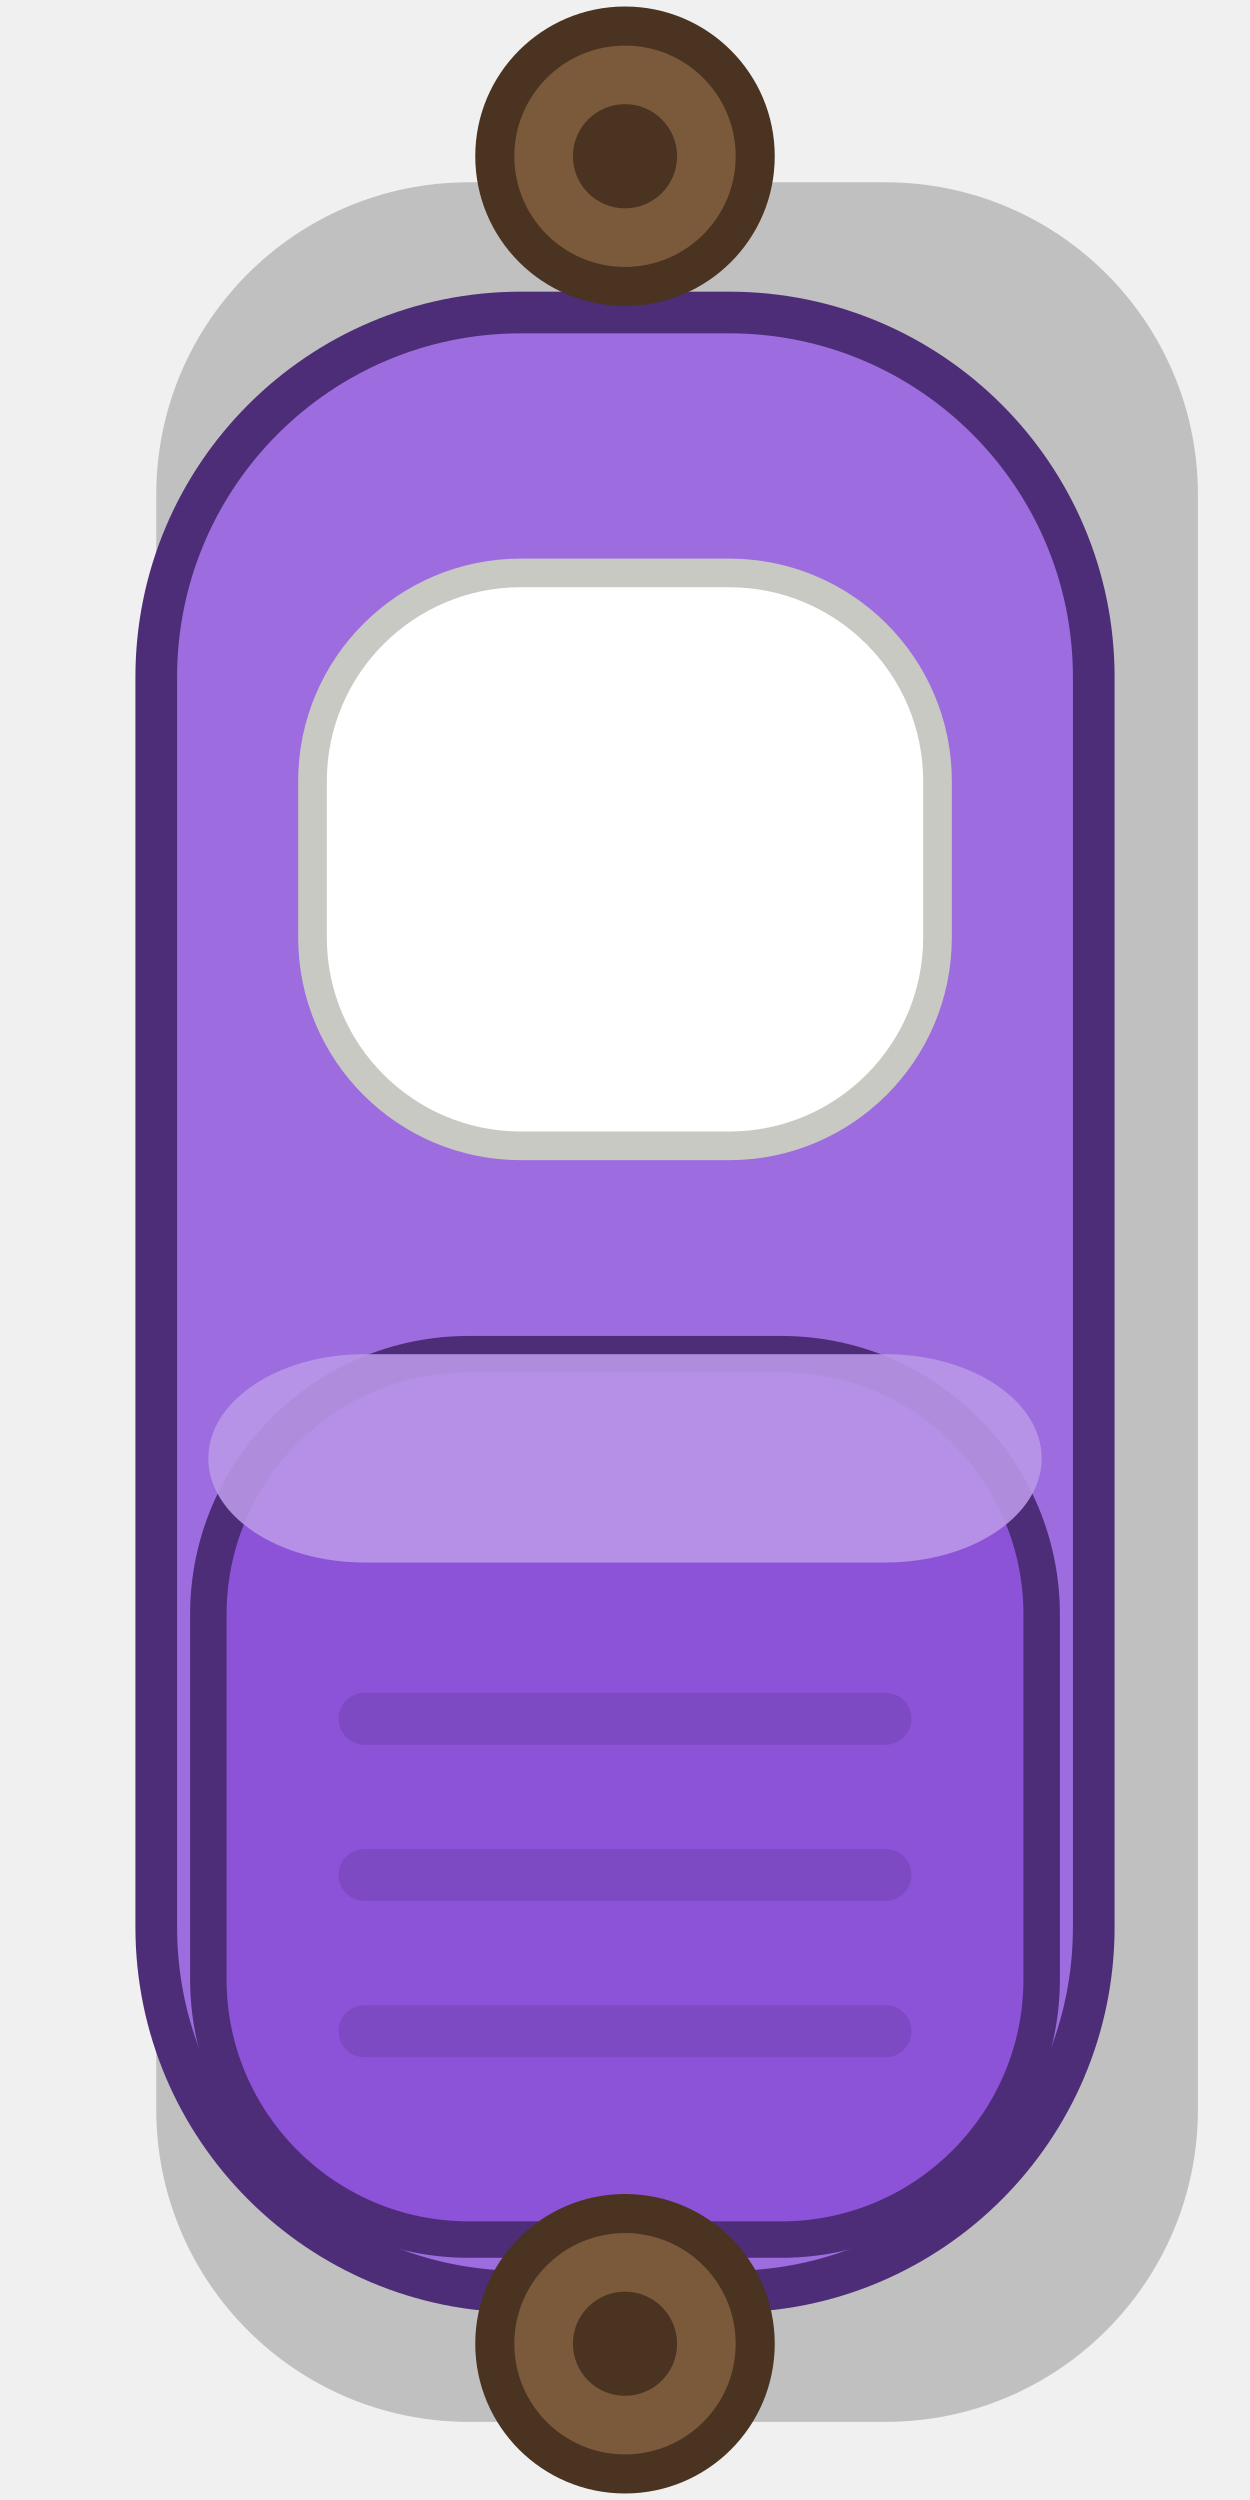
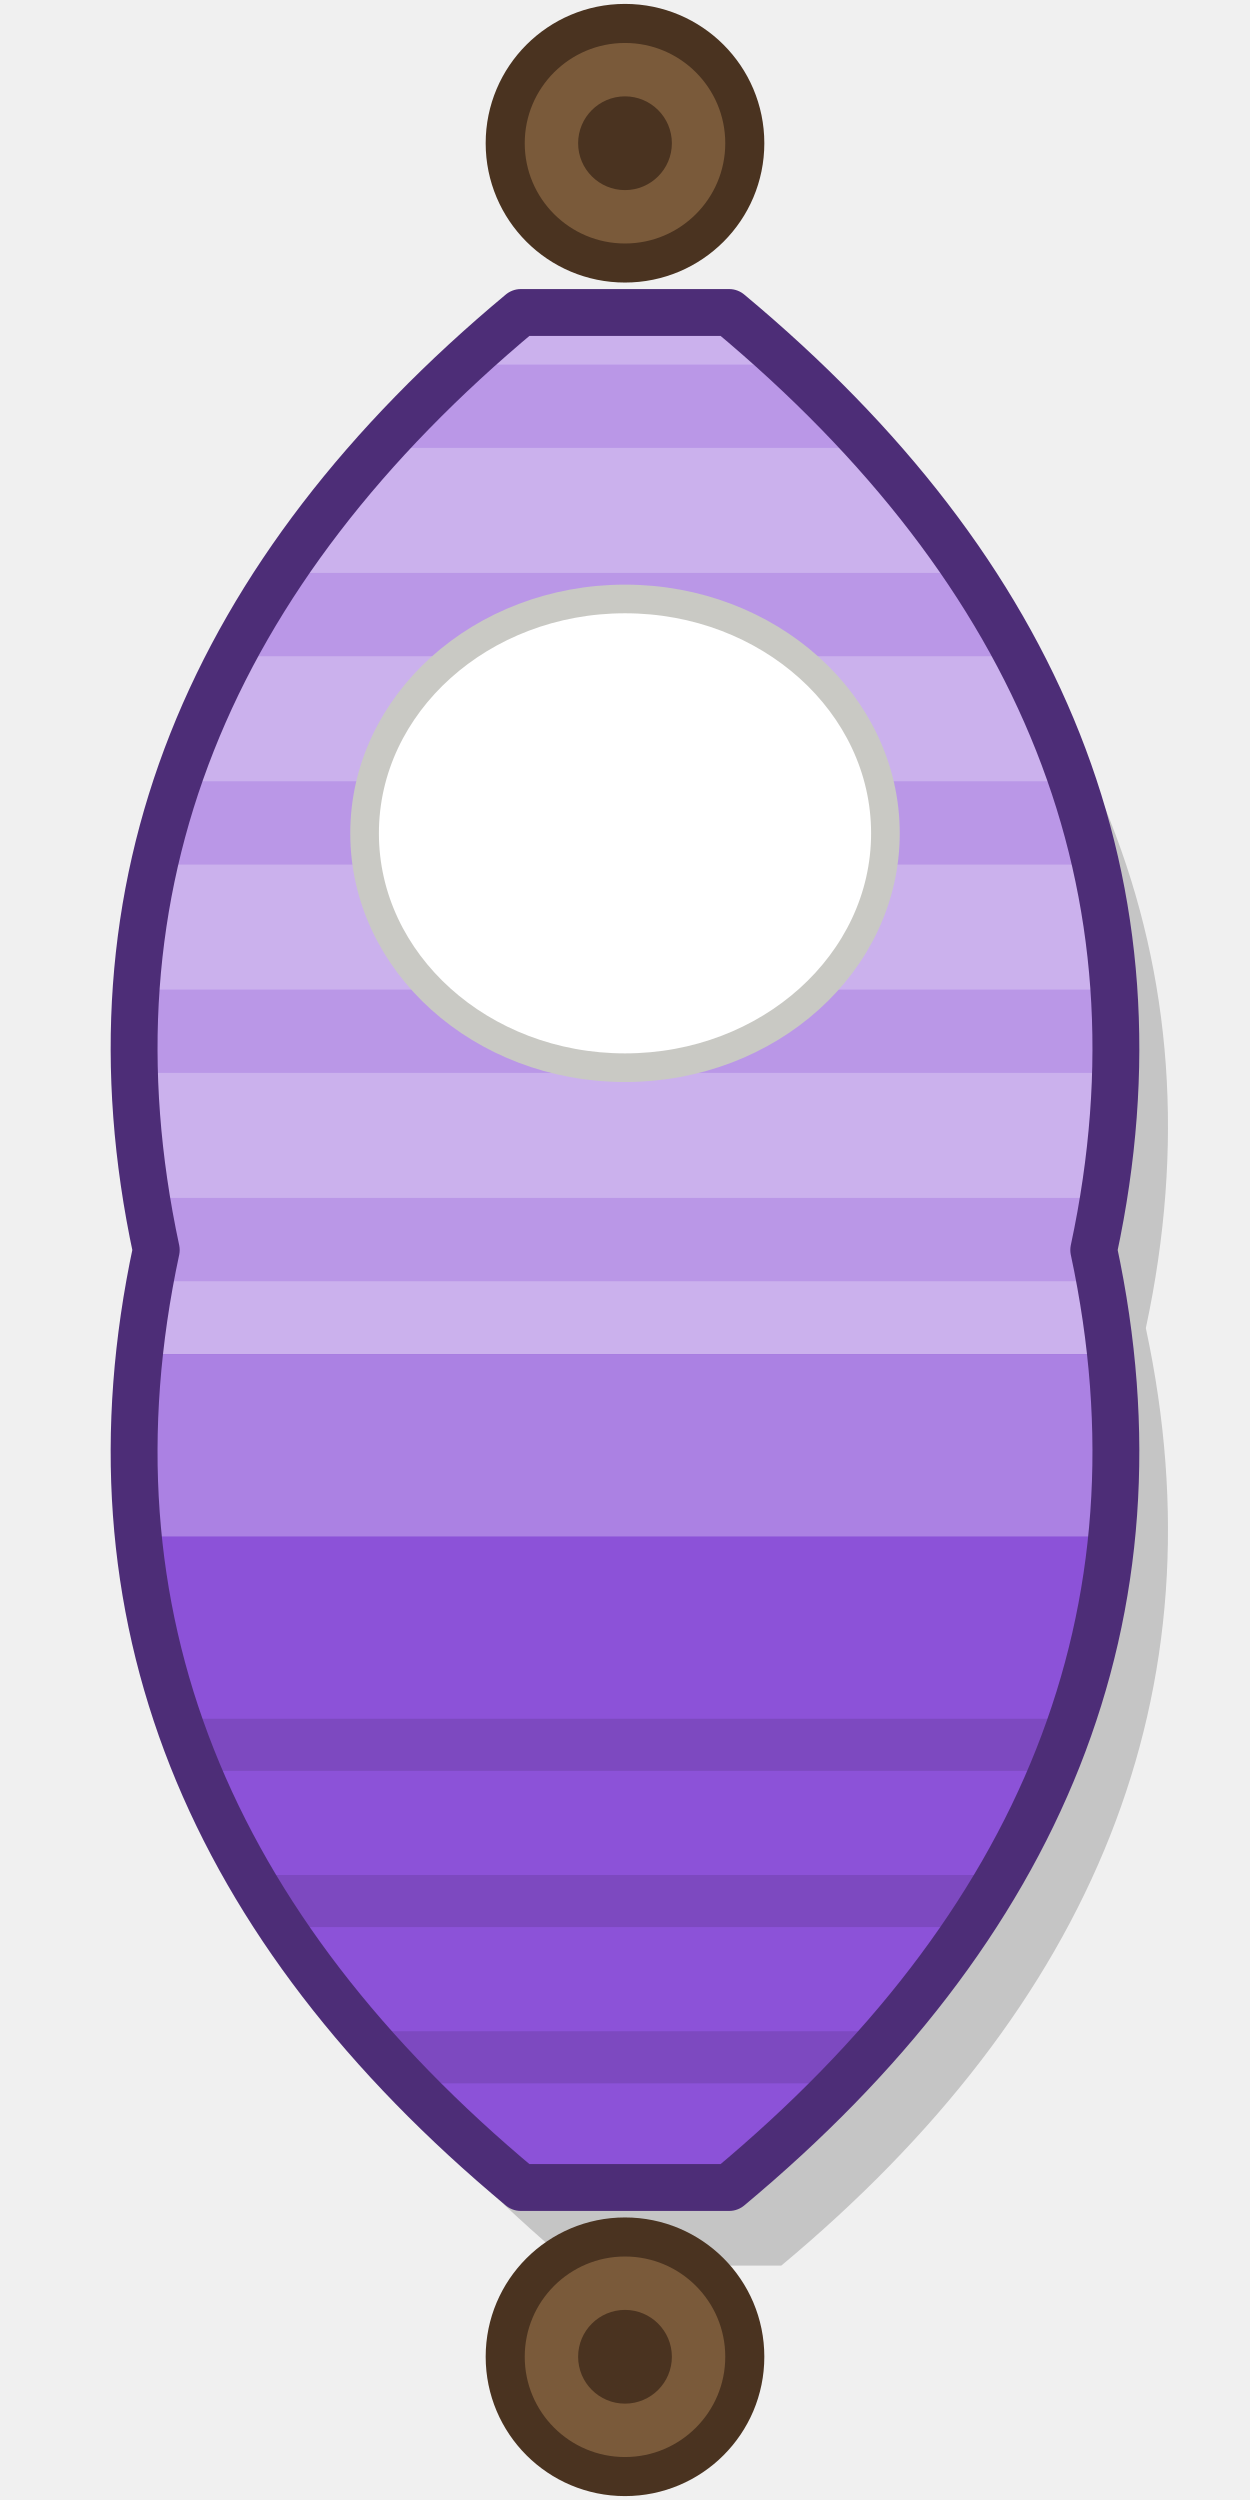
<svg xmlns="http://www.w3.org/2000/svg" width="96" height="192" viewBox="0 0 48 96">
-   <rect x="6" y="7" width="40" height="86" rx="12" fill="#000" opacity=".2" />
-   <rect x="6" y="12" width="36" height="76" rx="14" fill="#9d6cde" stroke="#4d2d77" stroke-width="1.6" />
-   <rect x="12" y="22" width="24" height="22" rx="8" fill="#ffffff" stroke="#c9c9c4" stroke-width="1.1" />
-   <rect x="8" y="52" width="32" height="34" rx="10" fill="#8c52d8" stroke="#4d2d77" stroke-width="1.4" />
-   <rect x="8" y="52" width="32" height="8" rx="6" fill="#ba97e8" opacity="0.9" />
-   <rect x="13" y="65" width="22" height="2" rx="1" fill="#7042ad" opacity="0.5" />
-   <rect x="13" y="71" width="22" height="2" rx="1" fill="#7042ad" opacity="0.5" />
-   <rect x="13" y="77" width="22" height="2" rx="1" fill="#7042ad" opacity="0.5" />
-   <circle cx="24" cy="6" r="5" fill="#7a5a3a" stroke="#4a3320" stroke-width="1.5" />
-   <circle cx="24" cy="6" r="2" fill="#4a3320" />
-   <circle cx="24" cy="90" r="5" fill="#7a5a3a" stroke="#4a3320" stroke-width="1.5" />
-   <circle cx="24" cy="90" r="2" fill="#4a3320" />
+   <defs>
+     <clipPath id="h">
+       <path d="M20 12 L28 12 C40 22 45 34 42 48 C45 62 40 74 28 84 L20 84 C8 74 3 62 6 48 C3 34 8 22 20 12Z" />
+     </clipPath>
+   </defs>
+   <path d="M20 12 L28 12 C40 22 45 34 42 48 C45 62 40 74 28 84 L20 84 C8 74 3 62 6 48 C3 34 8 22 20 12Z" fill="#000" opacity=".18" transform="translate(2 3)" />
+   <path d="M20 12 L28 12 C40 22 45 34 42 48 C45 62 40 74 28 84 L20 84 C8 74 3 62 6 48 C3 34 8 22 20 12Z" fill="#cbb1ed" />
+   <g clip-path="url(#h)">
+     <rect x="0" y="14" width="48" height="3.2" rx="0" fill="#b48fe6" opacity="0.75" />
+     <rect x="0" y="22" width="48" height="3.2" rx="0" fill="#b48fe6" opacity="0.75" />
+     <rect x="0" y="30" width="48" height="3.2" rx="0" fill="#b48fe6" opacity="0.75" />
+     <rect x="0" y="38" width="48" height="3.2" rx="0" fill="#b48fe6" opacity="0.75" />
+     <rect x="0" y="46" width="48" height="3.2" rx="0" fill="#b48fe6" opacity="0.75" />
+     <rect x="0" y="52" width="48" height="40" rx="0" fill="#8c52d8" />
+     <rect x="0" y="52" width="48" height="7" rx="0" fill="#ae86e4" opacity="0.9" />
+     <rect x="0" y="66" width="48" height="2" rx="0" fill="#6d40a8" opacity="0.5" />
+     <rect x="0" y="72" width="48" height="2" rx="0" fill="#6d40a8" opacity="0.5" />
+     <rect x="0" y="78" width="48" height="2" rx="0" fill="#6d40a8" opacity="0.5" />
+   </g>
+   <path d="M20 12 L28 12 C40 22 45 34 42 48 C45 62 40 74 28 84 L20 84 C8 74 3 62 6 48 C3 34 8 22 20 12Z" fill="none" stroke="#4d2d77" stroke-width="1.8" stroke-linejoin="round" />
+   <ellipse cx="24" cy="32" rx="10" ry="9" fill="#ffffff" stroke="#c9c9c4" stroke-width="1.1" />
+   <circle cx="24" cy="5.5" r="4.6" fill="#7a5a3a" stroke="#4a3320" stroke-width="1.5" />
+   <circle cx="24" cy="5.5" r="1.8" fill="#4a3320" />
+   <circle cx="24" cy="90.5" r="4.6" fill="#7a5a3a" stroke="#4a3320" stroke-width="1.5" />
+   <circle cx="24" cy="90.5" r="1.8" fill="#4a3320" />
</svg>
